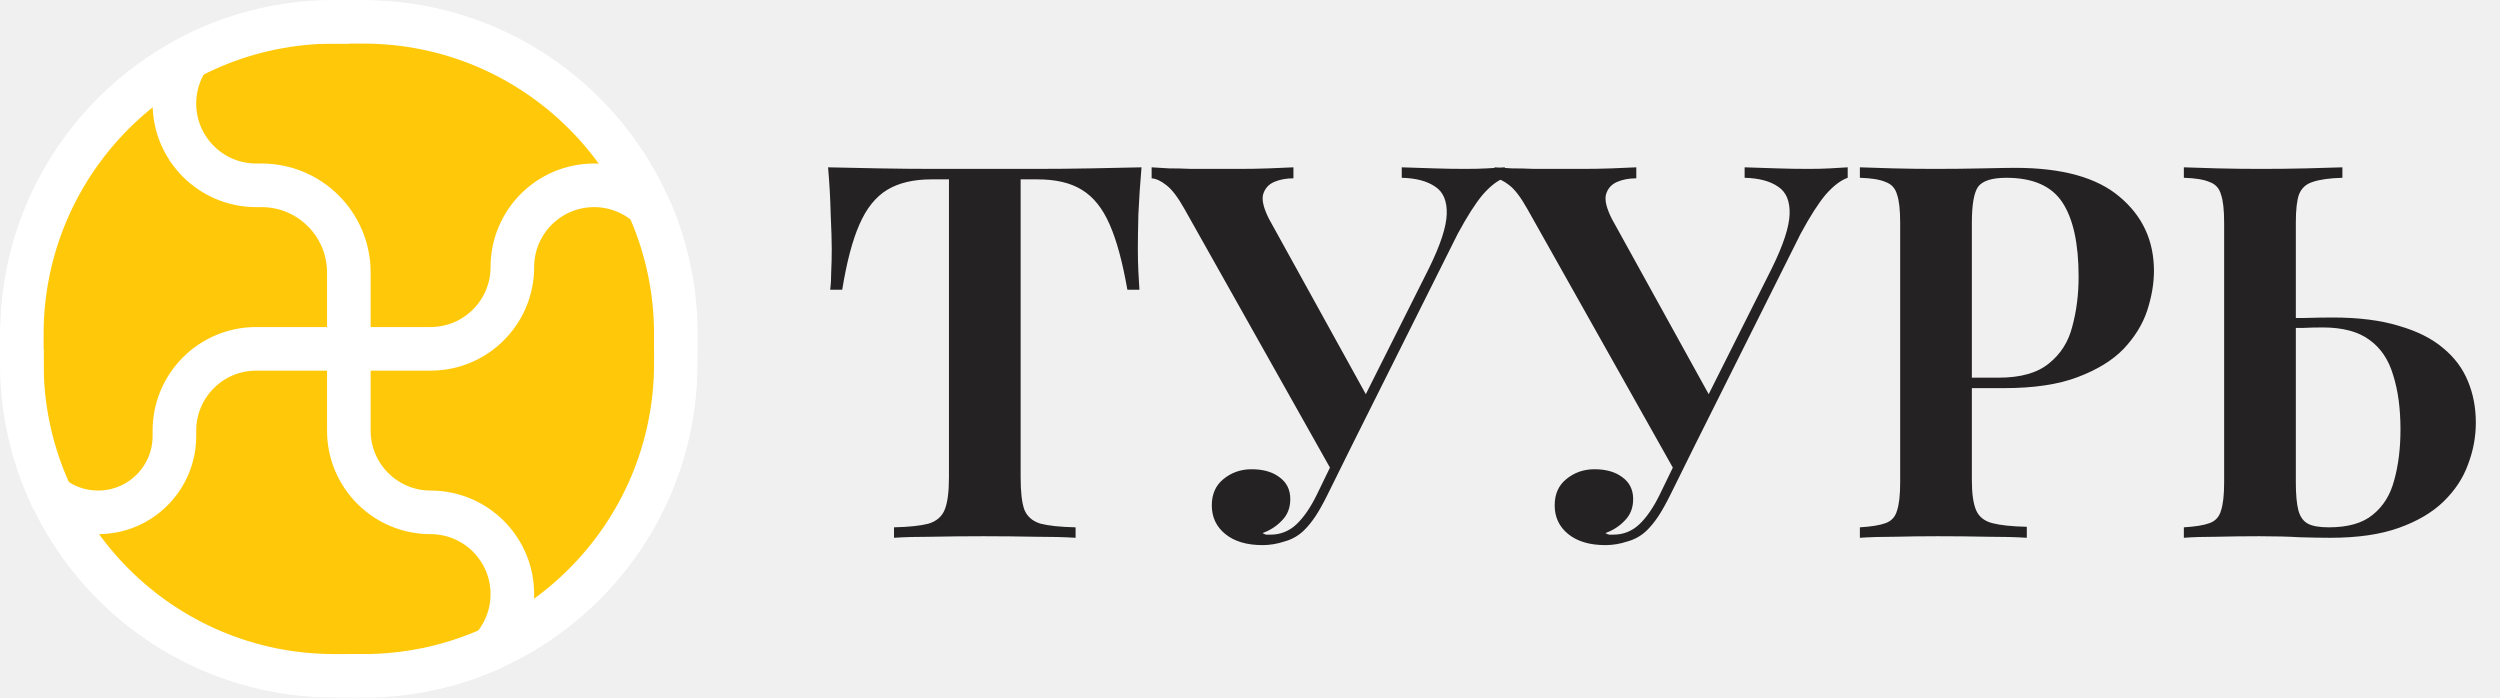
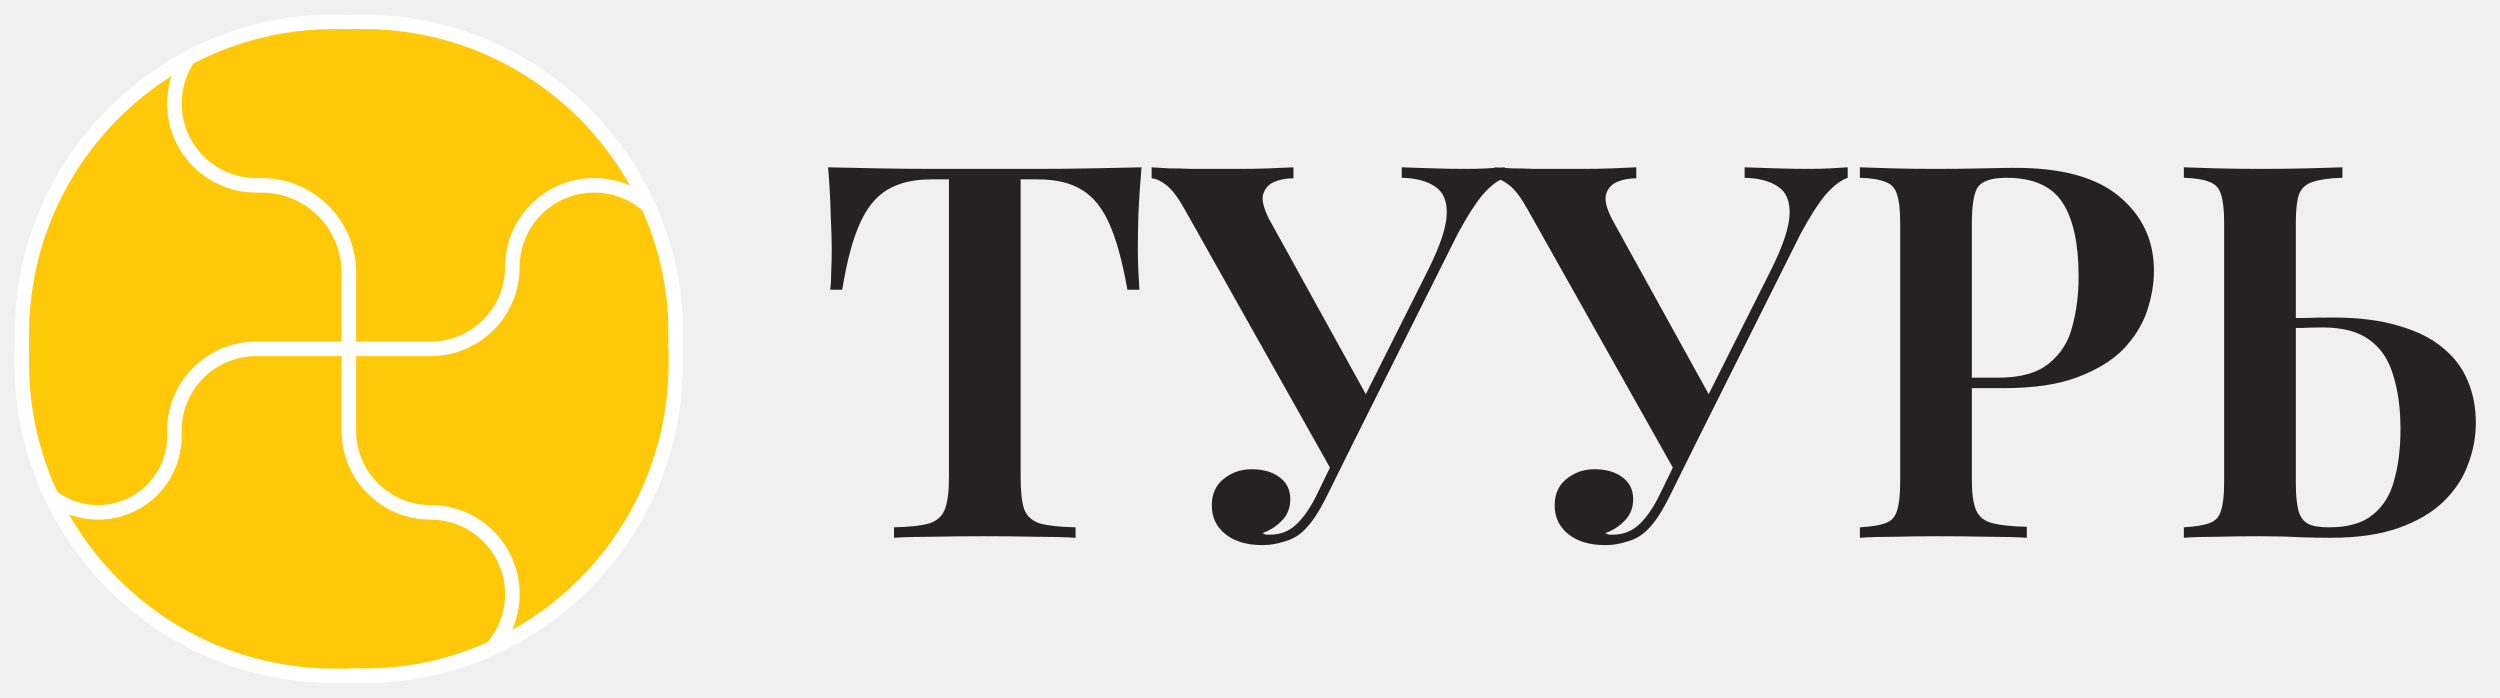
<svg xmlns="http://www.w3.org/2000/svg" width="172" height="48" viewBox="0 0 172 48" fill="none">
  <mask id="mask0_1613_5215" style="mask-type:alpha" maskUnits="userSpaceOnUse" x="0" y="0" width="48" height="48">
-     <rect x="1.5" y="1.5" width="45" height="45" rx="21.5" fill="#FFC909" stroke="white" stroke-width="3" />
+     <rect x="1.5" y="1.5" width="45" height="45" rx="21.5" fill="#FFC909" stroke="white" strokeWidth="3" />
  </mask>
  <g mask="url(#mask0_1613_5215)">
-     <rect x="1.5" y="1.5" width="45" height="45" rx="21.5" fill="#FFC909" stroke="white" stroke-width="3" />
-     <path d="M24 24V18.75C24 15.436 21.314 12.75 18 12.75H17.625C14.518 12.75 12 10.232 12 7.125V7.125C12 4.018 14.518 1.5 17.625 1.5H24M24 24H17.625C14.518 24 12 26.518 12 29.625V30C12 32.9 9.649 35.25 6.75 35.25V35.25C3.851 35.25 1.5 32.9 1.5 30V24M24 24H29.625C32.732 24 35.25 21.482 35.25 18.375V18.375C35.25 15.268 37.768 12.75 40.875 12.75V12.75C43.982 12.75 46.5 15.268 46.5 18.375V24M24 24V29.625C24 32.732 26.518 35.25 29.625 35.25V35.25C32.732 35.25 35.25 37.768 35.25 40.875V40.875C35.25 43.982 32.732 46.5 29.625 46.5H24" stroke="white" stroke-width="3" />
+     <rect x="1.5" y="1.5" width="45" height="45" rx="21.5" fill="#FFC909" stroke="white" strokeWidth="3" />
+     <path d="M24 24V18.75C24 15.436 21.314 12.75 18 12.75H17.625C14.518 12.75 12 10.232 12 7.125V7.125C12 4.018 14.518 1.5 17.625 1.5H24M24 24H17.625C14.518 24 12 26.518 12 29.625V30C12 32.9 9.649 35.25 6.75 35.25V35.25C3.851 35.25 1.5 32.9 1.5 30V24M24 24H29.625C32.732 24 35.25 21.482 35.25 18.375V18.375C35.25 15.268 37.768 12.75 40.875 12.75V12.75C43.982 12.75 46.5 15.268 46.5 18.375V24M24 24V29.625C24 32.732 26.518 35.25 29.625 35.25V35.25C32.732 35.25 35.25 37.768 35.25 40.875V40.875C35.25 43.982 32.732 46.5 29.625 46.5H24" stroke="white" strokeWidth="3" />
  </g>
  <path d="M78.536 11.512C78.44 12.616 78.368 13.696 78.32 14.752C78.296 15.784 78.284 16.576 78.284 17.128C78.284 17.68 78.296 18.196 78.32 18.676C78.344 19.156 78.368 19.576 78.392 19.936H77.564C77.228 18.016 76.82 16.516 76.34 15.436C75.86 14.332 75.224 13.54 74.432 13.06C73.664 12.58 72.644 12.34 71.372 12.34H70.22V32.86C70.22 33.844 70.304 34.576 70.472 35.056C70.664 35.536 71.036 35.86 71.588 36.028C72.14 36.172 72.944 36.256 74 36.28V37C73.28 36.952 72.344 36.928 71.192 36.928C70.04 36.904 68.864 36.892 67.664 36.892C66.416 36.892 65.24 36.904 64.136 36.928C63.056 36.928 62.18 36.952 61.508 37V36.28C62.54 36.256 63.332 36.172 63.884 36.028C64.436 35.86 64.808 35.536 65 35.056C65.192 34.576 65.288 33.844 65.288 32.86V12.34H64.1C62.852 12.34 61.832 12.58 61.04 13.06C60.248 13.54 59.612 14.332 59.132 15.436C58.652 16.516 58.256 18.016 57.944 19.936H57.116C57.164 19.576 57.188 19.156 57.188 18.676C57.212 18.196 57.224 17.68 57.224 17.128C57.224 16.576 57.2 15.784 57.152 14.752C57.128 13.696 57.068 12.616 56.972 11.512C58.028 11.536 59.192 11.56 60.464 11.584C61.736 11.608 63.008 11.62 64.28 11.62C65.552 11.62 66.716 11.62 67.772 11.62C68.804 11.62 69.956 11.62 71.228 11.62C72.5 11.62 73.772 11.608 75.044 11.584C76.316 11.56 77.48 11.536 78.536 11.512ZM103.532 11.512V12.232C103.052 12.4 102.548 12.784 102.02 13.384C101.516 13.984 100.94 14.884 100.292 16.084L92.264 32.14L91.544 32.248L81.5 14.392C81.044 13.576 80.624 13.024 80.24 12.736C79.88 12.448 79.544 12.292 79.232 12.268V11.512C79.544 11.536 79.94 11.56 80.42 11.584C80.924 11.584 81.44 11.596 81.968 11.62C82.496 11.62 82.988 11.62 83.444 11.62C83.996 11.62 84.608 11.62 85.28 11.62C85.976 11.62 86.648 11.608 87.296 11.584C87.968 11.56 88.532 11.536 88.988 11.512V12.268C88.484 12.268 88.04 12.352 87.656 12.52C87.272 12.688 87.02 12.976 86.9 13.384C86.804 13.768 86.936 14.32 87.296 15.04L94.136 27.424L92.984 29.08L98.312 18.46C99.104 16.852 99.512 15.604 99.536 14.716C99.56 13.828 99.296 13.204 98.744 12.844C98.192 12.46 97.424 12.256 96.44 12.232V11.512C97.232 11.536 97.976 11.56 98.672 11.584C99.392 11.608 100.112 11.62 100.832 11.62C101.384 11.62 101.876 11.608 102.308 11.584C102.764 11.56 103.172 11.536 103.532 11.512ZM92.372 30.376L93.02 30.628L91.328 34.048C91.016 34.672 90.74 35.164 90.5 35.524C90.26 35.884 90.008 36.196 89.744 36.46C89.36 36.844 88.904 37.108 88.376 37.252C87.872 37.42 87.368 37.504 86.864 37.504C85.784 37.504 84.932 37.252 84.308 36.748C83.684 36.244 83.372 35.584 83.372 34.768C83.372 34 83.636 33.4 84.164 32.968C84.716 32.512 85.364 32.284 86.108 32.284C86.9 32.284 87.536 32.464 88.016 32.824C88.52 33.184 88.772 33.688 88.772 34.336C88.772 34.936 88.58 35.428 88.196 35.812C87.836 36.196 87.392 36.484 86.864 36.676C86.936 36.724 87.02 36.76 87.116 36.784C87.212 36.784 87.308 36.784 87.404 36.784C88.1 36.784 88.7 36.544 89.204 36.064C89.708 35.584 90.176 34.9 90.608 34.012L92.372 30.376ZM127.122 11.512V12.232C126.642 12.4 126.138 12.784 125.61 13.384C125.106 13.984 124.53 14.884 123.882 16.084L115.854 32.14L115.134 32.248L105.09 14.392C104.634 13.576 104.214 13.024 103.83 12.736C103.47 12.448 103.134 12.292 102.822 12.268V11.512C103.134 11.536 103.53 11.56 104.01 11.584C104.514 11.584 105.03 11.596 105.558 11.62C106.086 11.62 106.578 11.62 107.034 11.62C107.586 11.62 108.198 11.62 108.87 11.62C109.566 11.62 110.238 11.608 110.886 11.584C111.558 11.56 112.122 11.536 112.578 11.512V12.268C112.074 12.268 111.63 12.352 111.246 12.52C110.862 12.688 110.61 12.976 110.49 13.384C110.394 13.768 110.526 14.32 110.886 15.04L117.726 27.424L116.574 29.08L121.902 18.46C122.694 16.852 123.102 15.604 123.126 14.716C123.15 13.828 122.886 13.204 122.334 12.844C121.782 12.46 121.014 12.256 120.03 12.232V11.512C120.822 11.536 121.566 11.56 122.262 11.584C122.982 11.608 123.702 11.62 124.422 11.62C124.974 11.62 125.466 11.608 125.898 11.584C126.354 11.56 126.762 11.536 127.122 11.512ZM115.962 30.376L116.61 30.628L114.918 34.048C114.606 34.672 114.33 35.164 114.09 35.524C113.85 35.884 113.598 36.196 113.334 36.46C112.95 36.844 112.494 37.108 111.966 37.252C111.462 37.42 110.958 37.504 110.454 37.504C109.374 37.504 108.522 37.252 107.898 36.748C107.274 36.244 106.962 35.584 106.962 34.768C106.962 34 107.226 33.4 107.754 32.968C108.306 32.512 108.954 32.284 109.698 32.284C110.49 32.284 111.126 32.464 111.606 32.824C112.11 33.184 112.362 33.688 112.362 34.336C112.362 34.936 112.17 35.428 111.786 35.812C111.426 36.196 110.982 36.484 110.454 36.676C110.526 36.724 110.61 36.76 110.706 36.784C110.802 36.784 110.898 36.784 110.994 36.784C111.69 36.784 112.29 36.544 112.794 36.064C113.298 35.584 113.766 34.9 114.198 34.012L115.962 30.376ZM127.96 11.512C128.56 11.536 129.328 11.56 130.264 11.584C131.2 11.608 132.136 11.62 133.072 11.62C134.248 11.62 135.364 11.608 136.42 11.584C137.476 11.56 138.22 11.548 138.652 11.548C141.868 11.548 144.256 12.208 145.816 13.528C147.4 14.848 148.192 16.552 148.192 18.64C148.192 19.504 148.036 20.416 147.724 21.376C147.412 22.312 146.872 23.188 146.104 24.004C145.336 24.796 144.28 25.444 142.936 25.948C141.616 26.452 139.924 26.704 137.86 26.704H134.26V25.984H137.5C139.012 25.984 140.164 25.66 140.956 25.012C141.772 24.364 142.312 23.512 142.576 22.456C142.864 21.4 143.008 20.26 143.008 19.036C143.008 16.756 142.636 15.052 141.892 13.924C141.148 12.796 139.864 12.232 138.04 12.232C137.056 12.232 136.408 12.436 136.096 12.844C135.808 13.252 135.664 14.08 135.664 15.328V33.04C135.664 33.952 135.76 34.636 135.952 35.092C136.144 35.548 136.516 35.848 137.068 35.992C137.62 36.136 138.412 36.22 139.444 36.244V37C138.748 36.952 137.848 36.928 136.744 36.928C135.64 36.904 134.5 36.892 133.324 36.892C132.316 36.892 131.344 36.904 130.408 36.928C129.472 36.928 128.656 36.952 127.96 37V36.28C128.752 36.232 129.34 36.136 129.724 35.992C130.132 35.848 130.396 35.56 130.516 35.128C130.66 34.696 130.732 34.048 130.732 33.184V15.328C130.732 14.44 130.66 13.792 130.516 13.384C130.396 12.952 130.132 12.664 129.724 12.52C129.34 12.352 128.752 12.256 127.96 12.232V11.512ZM161.157 11.512V12.232C160.269 12.256 159.585 12.352 159.105 12.52C158.649 12.664 158.337 12.952 158.169 13.384C158.025 13.792 157.953 14.44 157.953 15.328V33.184C157.953 34.024 158.013 34.672 158.133 35.128C158.253 35.56 158.469 35.86 158.781 36.028C159.093 36.196 159.573 36.28 160.221 36.28C161.541 36.28 162.549 35.992 163.245 35.416C163.965 34.84 164.457 34.048 164.721 33.04C165.009 32.008 165.153 30.844 165.153 29.548C165.153 28.108 164.985 26.86 164.649 25.804C164.337 24.748 163.797 23.944 163.029 23.392C162.261 22.816 161.181 22.528 159.789 22.528C159.333 22.528 158.853 22.54 158.349 22.564C157.845 22.564 157.365 22.564 156.909 22.564C156.453 22.564 156.069 22.564 155.757 22.564L155.685 21.88C156.621 21.88 157.521 21.88 158.385 21.88C159.273 21.856 159.969 21.844 160.473 21.844C162.273 21.844 163.797 22.036 165.045 22.42C166.293 22.78 167.301 23.284 168.069 23.932C168.861 24.58 169.437 25.348 169.797 26.236C170.157 27.1 170.337 28.048 170.337 29.08C170.337 30.064 170.157 31.024 169.797 31.96C169.461 32.896 168.897 33.748 168.105 34.516C167.337 35.26 166.317 35.86 165.045 36.316C163.773 36.772 162.201 37 160.329 37C159.777 37 159.081 36.988 158.241 36.964C157.425 36.916 156.489 36.892 155.433 36.892C154.449 36.892 153.489 36.904 152.553 36.928C151.617 36.928 150.849 36.952 150.249 37V36.28C151.041 36.232 151.629 36.136 152.013 35.992C152.421 35.848 152.685 35.56 152.805 35.128C152.949 34.696 153.021 34.048 153.021 33.184V15.328C153.021 14.44 152.949 13.792 152.805 13.384C152.685 12.952 152.421 12.664 152.013 12.52C151.629 12.352 151.041 12.256 150.249 12.232V11.512C150.849 11.536 151.617 11.56 152.553 11.584C153.489 11.608 154.497 11.62 155.577 11.62C156.633 11.62 157.665 11.608 158.673 11.584C159.681 11.56 160.509 11.536 161.157 11.512Z" fill="#252223" />
</svg>
